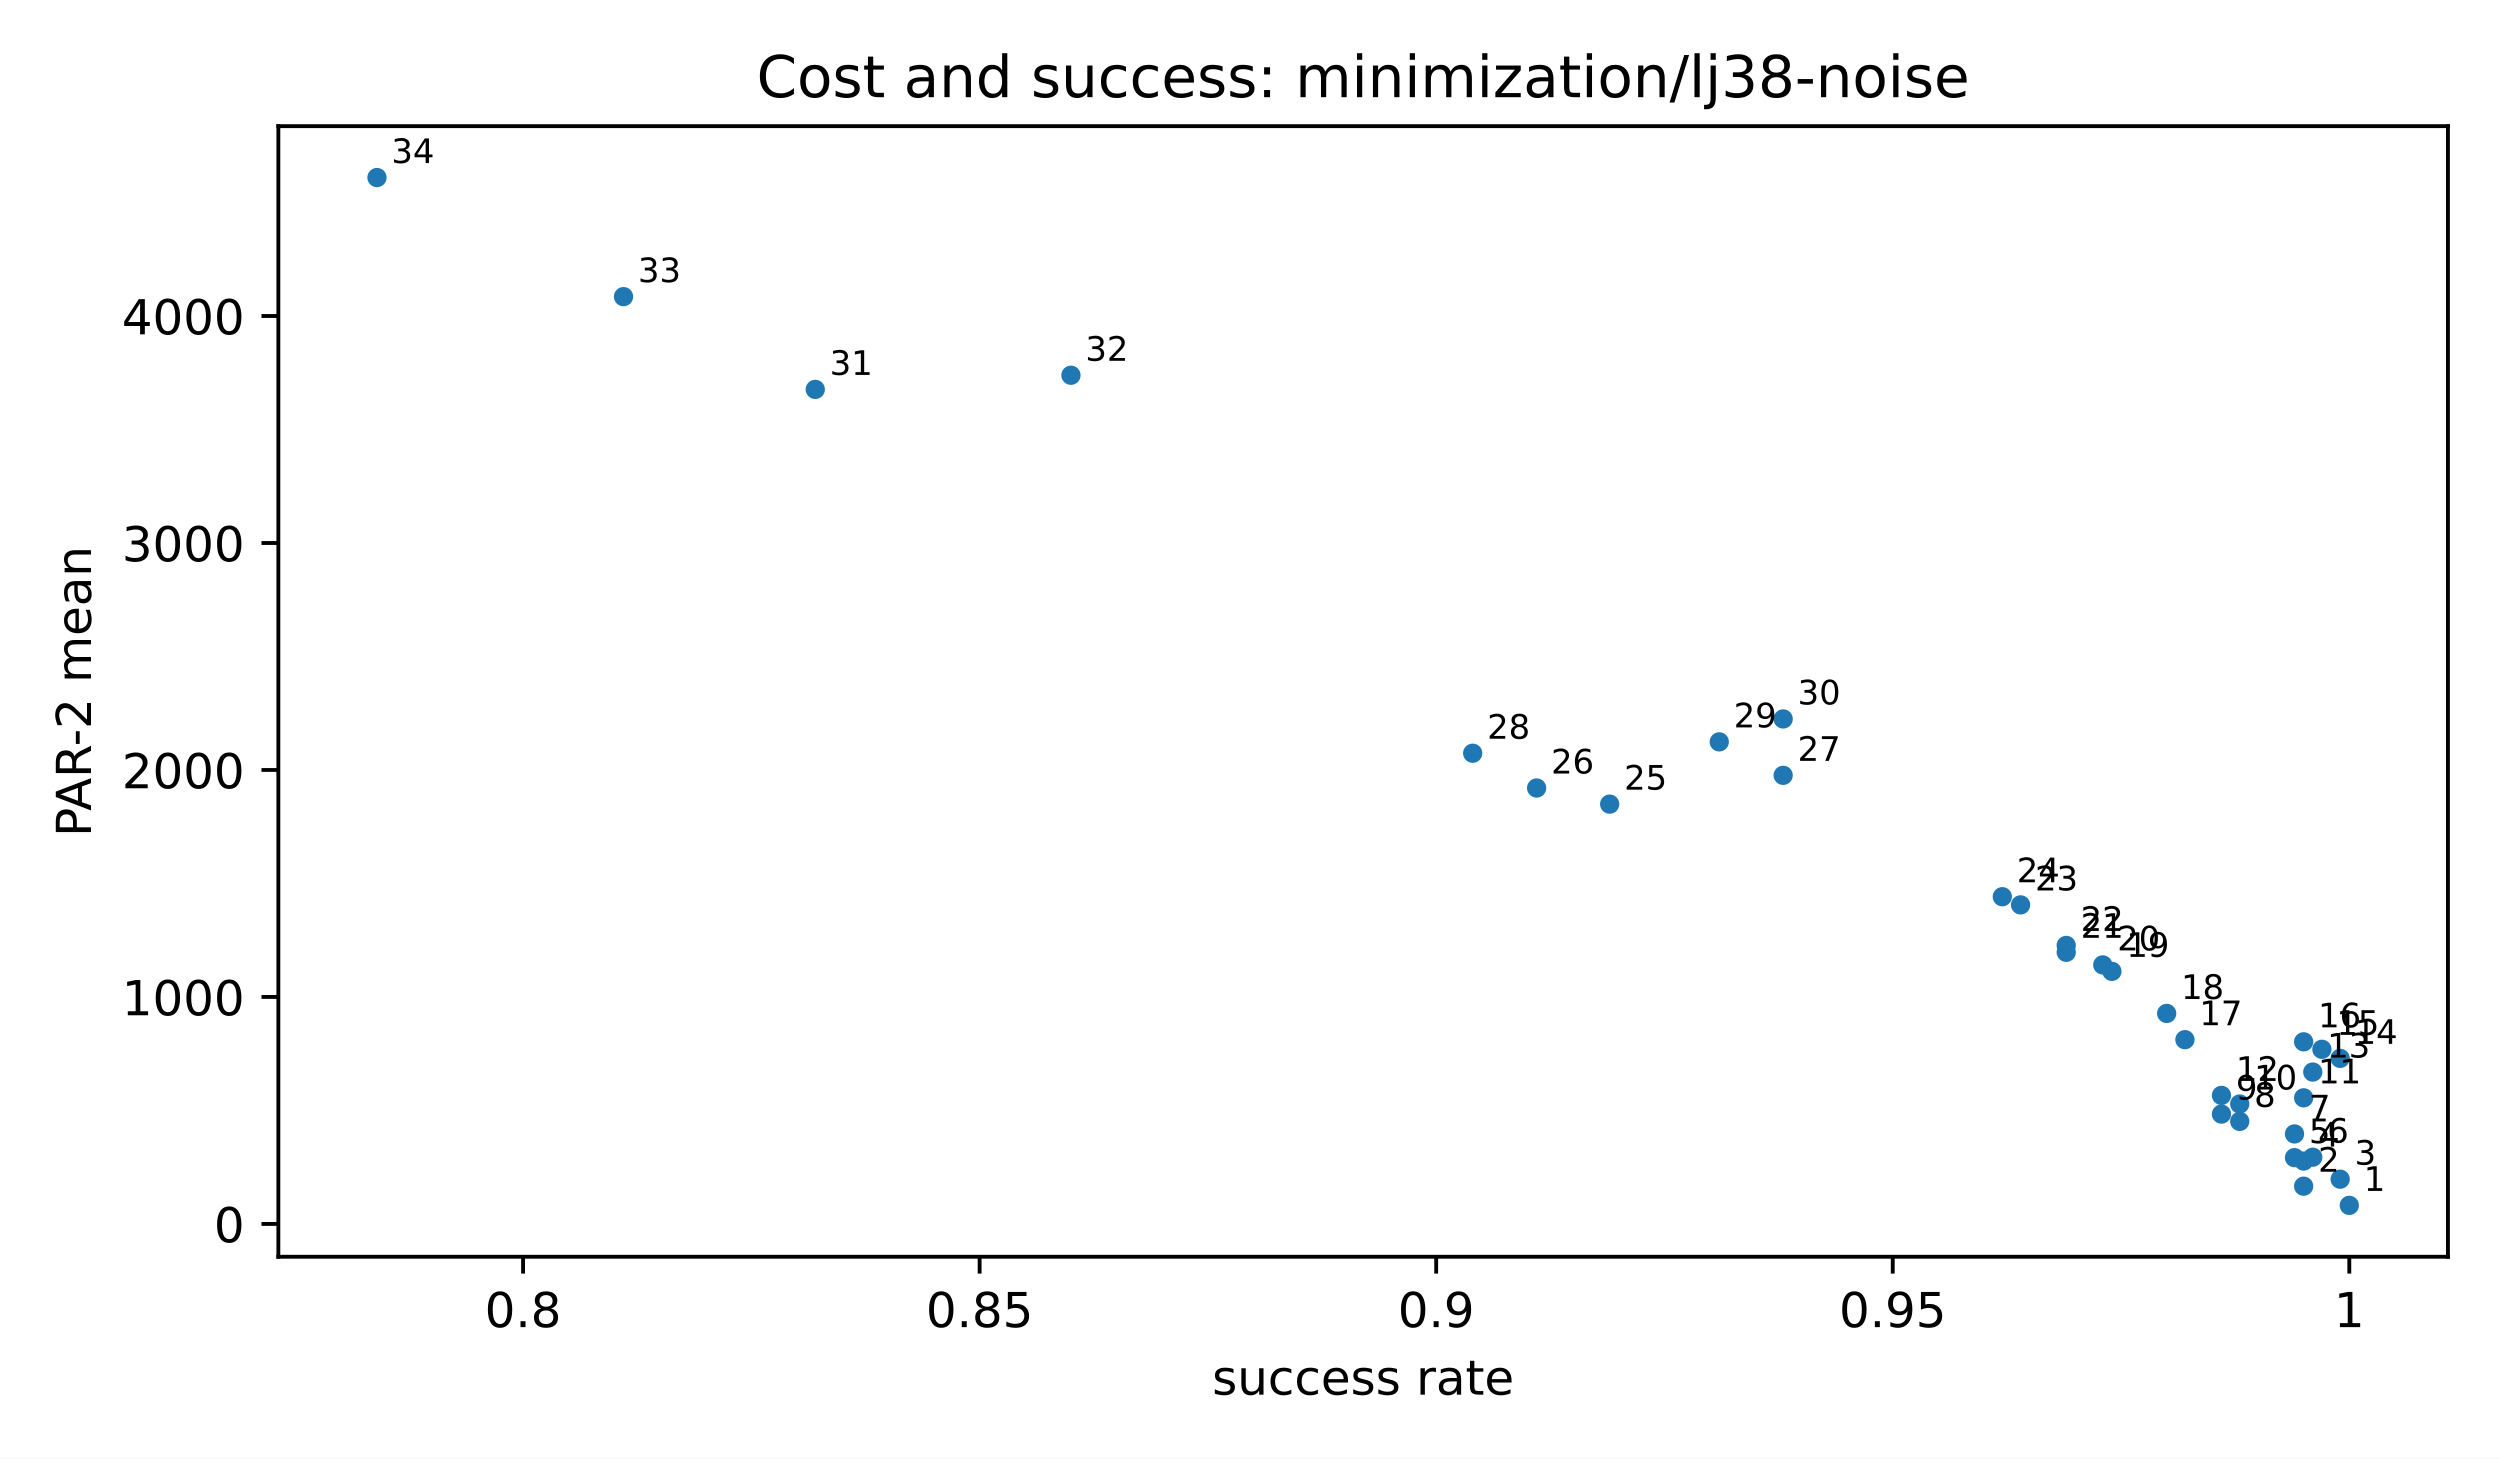
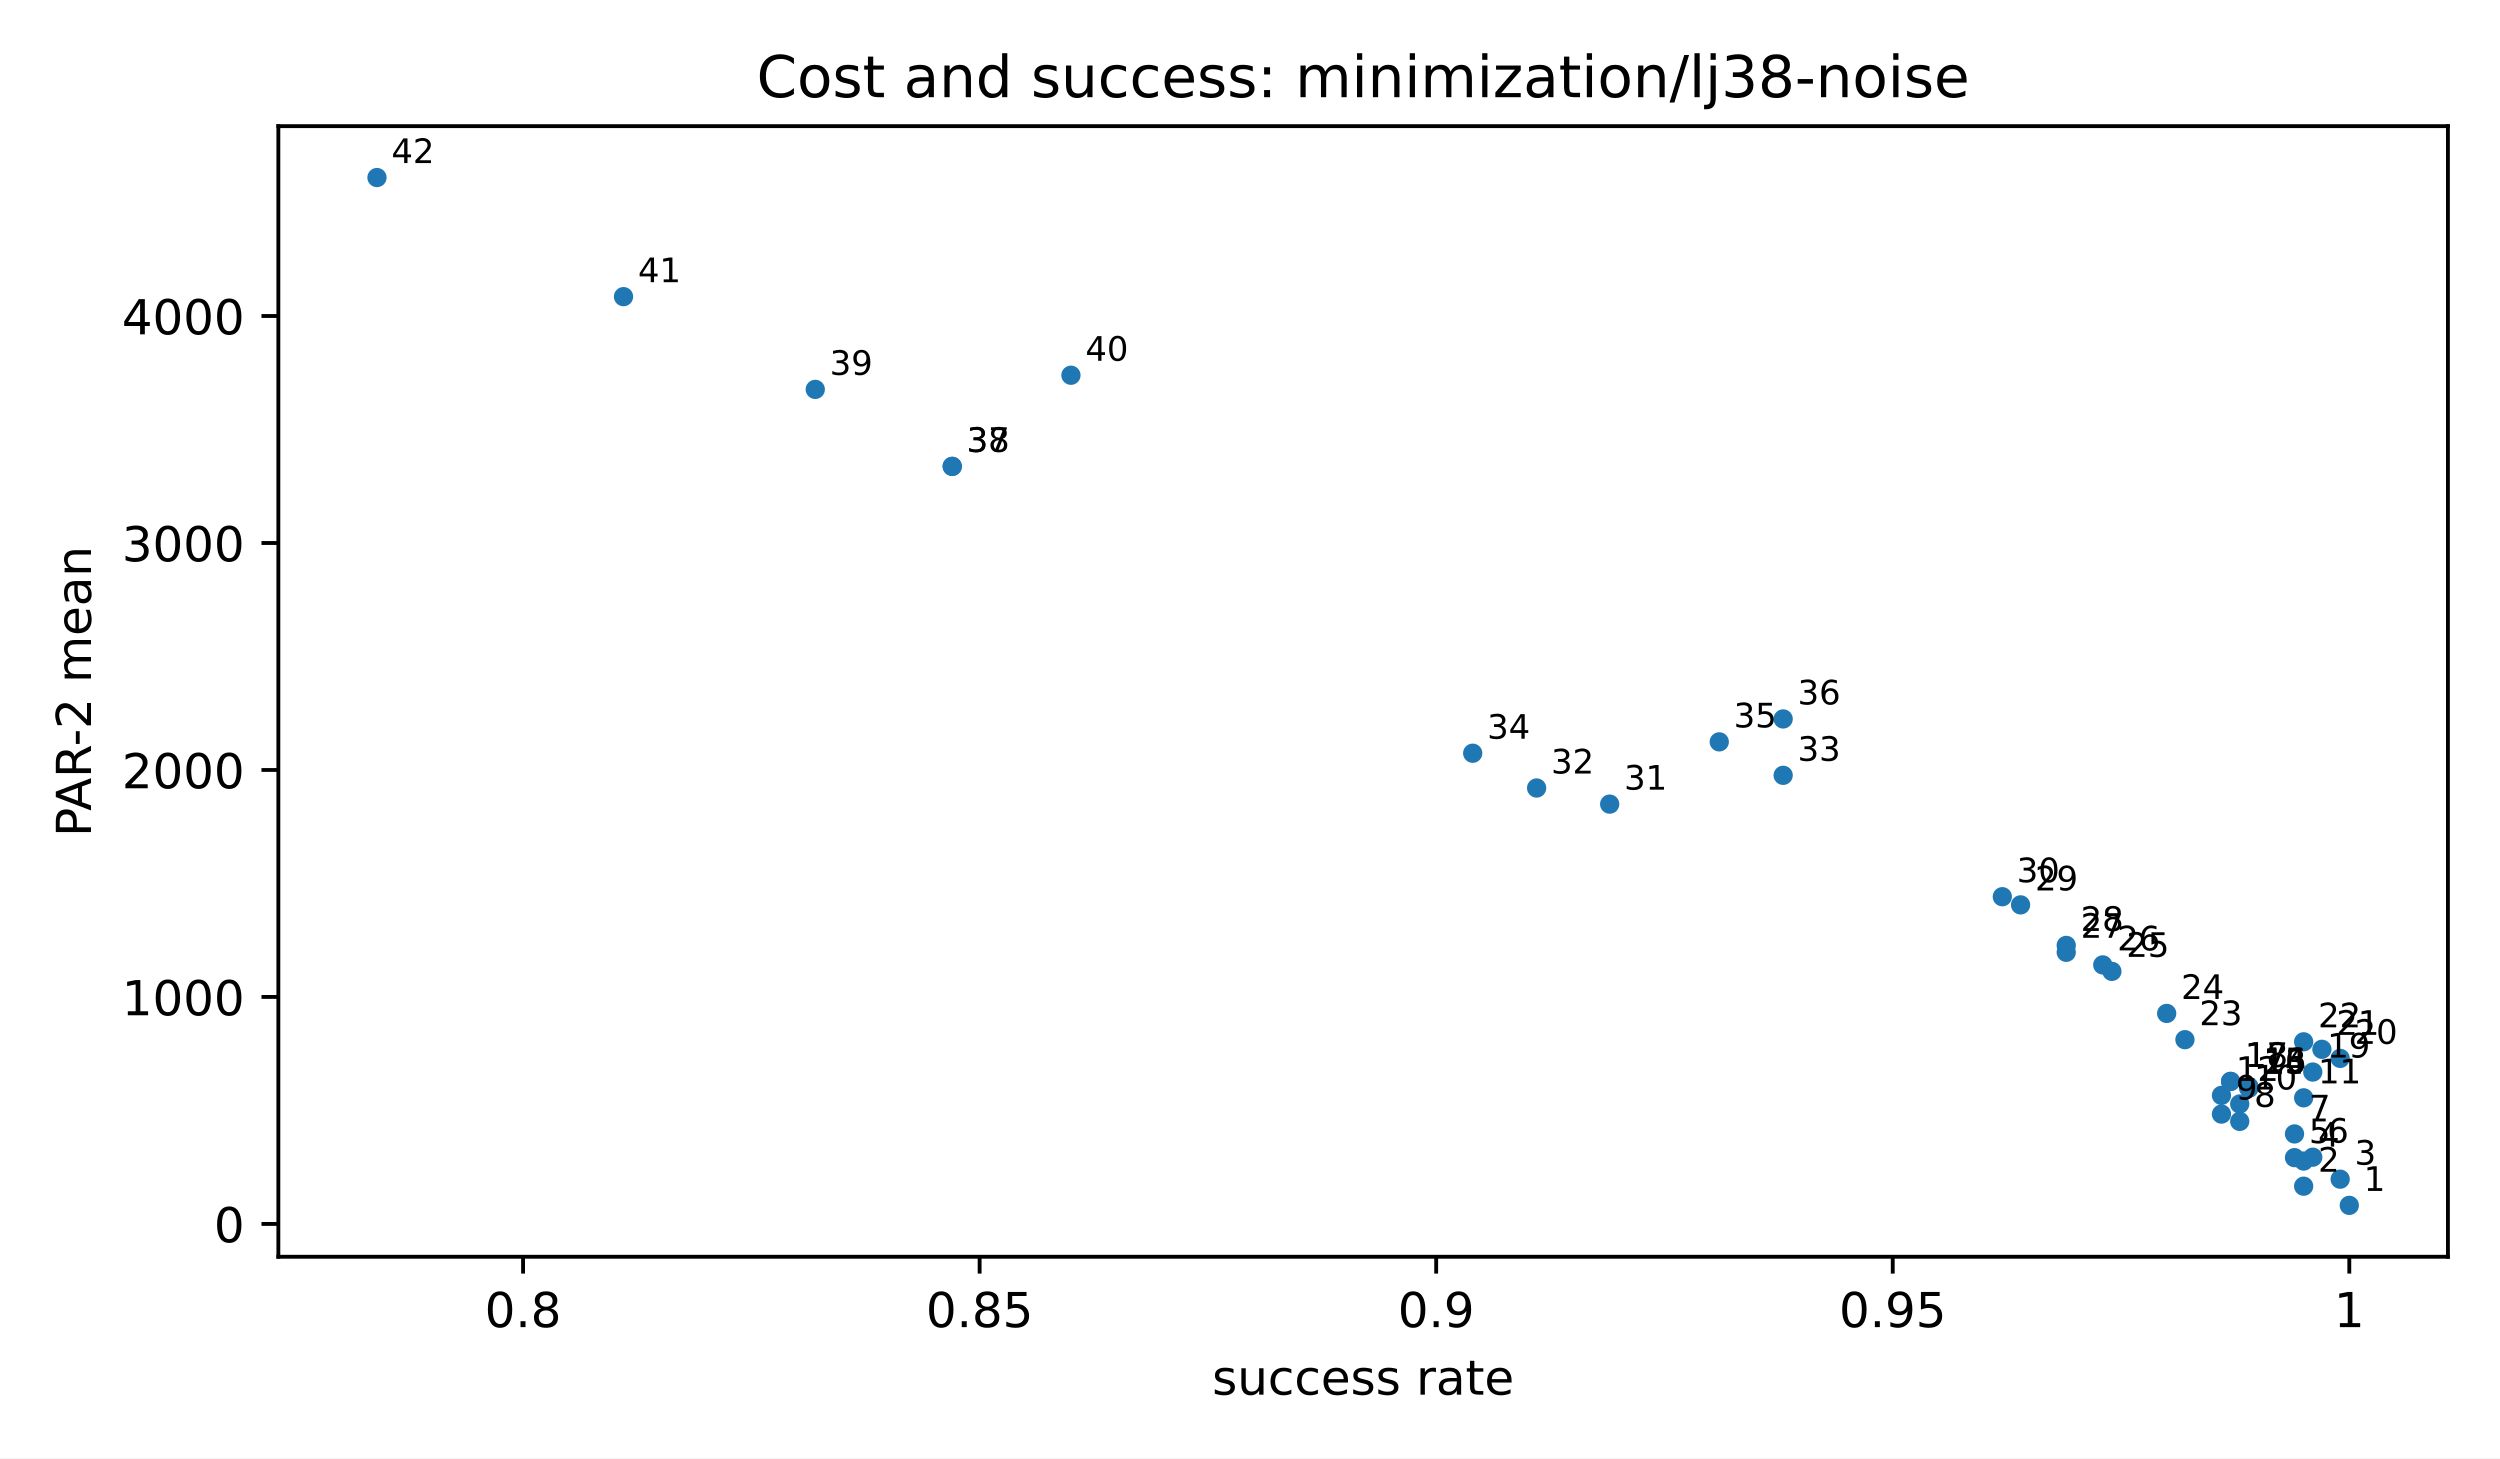
<svg xmlns="http://www.w3.org/2000/svg" xmlns:xlink="http://www.w3.org/1999/xlink" width="518.4pt" height="302.4pt" viewBox="0 0 518.4 302.4" version="1.1">
  <defs>
    <style type="text/css">*{stroke-linejoin: round; stroke-linecap: butt}</style>
  </defs>
  <g id="figure_1">
    <g id="patch_1">
      <path d="M 0 302.4  L 518.4 302.4  L 518.4 0  L 0 0  z " style="fill: #ffffff" />
    </g>
    <g id="axes_1">
      <g id="patch_2">
        <path d="M 57.72 260.6  L 507.6 260.6  L 507.6 26.16  L 57.72 26.16  z " style="fill: #ffffff" />
      </g>
      <g id="PathCollection_1">
        <defs>
          <path id="m2d8934182f" d="M 0 2  C 0.53 2 1.039 1.789 1.414 1.414  C 1.789 1.039 2 0.53 2 0  C 2 -0.53 1.789 -1.039 1.414 -1.414  C 1.039 -1.789 0.53 -2 0 -2  C -0.53 -2 -1.039 -1.789 -1.414 -1.414  C -1.789 -1.039 -2 -0.53 -2 0  C -2 0.53 -1.789 1.039 -1.414 1.414  C -1.039 1.789 -0.53 2 0 2  z " />
        </defs>
        <g clip-path="url(#pfbca4baf77)">
          <use xlink:href="#m2d8934182f" x="487.151" y="249.944" style="fill: #1f77b4" />
          <use xlink:href="#m2d8934182f" x="477.684" y="245.968" style="fill: #1f77b4" />
          <use xlink:href="#m2d8934182f" x="485.257" y="244.514" style="fill: #1f77b4" />
          <use xlink:href="#m2d8934182f" x="477.684" y="240.757" style="fill: #1f77b4" />
          <use xlink:href="#m2d8934182f" x="475.79" y="240.048" style="fill: #1f77b4" />
          <use xlink:href="#m2d8934182f" x="479.577" y="239.955" style="fill: #1f77b4" />
          <use xlink:href="#m2d8934182f" x="475.79" y="235.133" style="fill: #1f77b4" />
          <use xlink:href="#m2d8934182f" x="464.43" y="232.53" style="fill: #1f77b4" />
          <use xlink:href="#m2d8934182f" x="460.643" y="231.017" style="fill: #1f77b4" />
          <use xlink:href="#m2d8934182f" x="464.43" y="228.921" style="fill: #1f77b4" />
          <use xlink:href="#m2d8934182f" x="477.684" y="227.646" style="fill: #1f77b4" />
          <use xlink:href="#m2d8934182f" x="460.643" y="227.138" style="fill: #1f77b4" />
+           <use xlink:href="#m2d8934182f" x="466.323" y="225.648" style="fill: #1f77b4" />
+           <use xlink:href="#m2d8934182f" x="466.323" y="225.648" style="fill: #1f77b4" />
+           <use xlink:href="#m2d8934182f" x="466.323" y="225.345" style="fill: #1f77b4" />
+           <use xlink:href="#m2d8934182f" x="466.323" y="225.345" style="fill: #1f77b4" />
+           <use xlink:href="#m2d8934182f" x="462.536" y="224.24" style="fill: #1f77b4" />
+           <use xlink:href="#m2d8934182f" x="462.536" y="224.24" style="fill: #1f77b4" />
          <use xlink:href="#m2d8934182f" x="479.577" y="222.298" style="fill: #1f77b4" />
          <use xlink:href="#m2d8934182f" x="485.257" y="219.464" style="fill: #1f77b4" />
          <use xlink:href="#m2d8934182f" x="481.471" y="217.585" style="fill: #1f77b4" />
          <use xlink:href="#m2d8934182f" x="477.684" y="216.031" style="fill: #1f77b4" />
          <use xlink:href="#m2d8934182f" x="453.069" y="215.587" style="fill: #1f77b4" />
          <use xlink:href="#m2d8934182f" x="449.282" y="210.145" style="fill: #1f77b4" />
          <use xlink:href="#m2d8934182f" x="437.922" y="201.422" style="fill: #1f77b4" />
          <use xlink:href="#m2d8934182f" x="436.028" y="200.081" style="fill: #1f77b4" />
          <use xlink:href="#m2d8934182f" x="428.454" y="197.467" style="fill: #1f77b4" />
          <use xlink:href="#m2d8934182f" x="428.454" y="196.039" style="fill: #1f77b4" />
          <use xlink:href="#m2d8934182f" x="418.987" y="187.637" style="fill: #1f77b4" />
          <use xlink:href="#m2d8934182f" x="415.2" y="185.942" style="fill: #1f77b4" />
          <use xlink:href="#m2d8934182f" x="333.783" y="166.744" style="fill: #1f77b4" />
          <use xlink:href="#m2d8934182f" x="318.635" y="163.4" style="fill: #1f77b4" />
          <use xlink:href="#m2d8934182f" x="369.758" y="160.771" style="fill: #1f77b4" />
          <use xlink:href="#m2d8934182f" x="305.381" y="156.188" style="fill: #1f77b4" />
          <use xlink:href="#m2d8934182f" x="356.504" y="153.834" style="fill: #1f77b4" />
          <use xlink:href="#m2d8934182f" x="369.758" y="149.082" style="fill: #1f77b4" />
+           <use xlink:href="#m2d8934182f" x="197.455" y="96.708" style="fill: #1f77b4" />
+           <use xlink:href="#m2d8934182f" x="197.455" y="96.708" style="fill: #1f77b4" />
          <use xlink:href="#m2d8934182f" x="169.054" y="80.745" style="fill: #1f77b4" />
          <use xlink:href="#m2d8934182f" x="222.07" y="77.81" style="fill: #1f77b4" />
          <use xlink:href="#m2d8934182f" x="129.292" y="61.513" style="fill: #1f77b4" />
          <use xlink:href="#m2d8934182f" x="78.169" y="36.816" style="fill: #1f77b4" />
        </g>
      </g>
      <g id="matplotlib.axis_1">
        <g id="xtick_1">
          <g id="line2d_1">
            <defs>
              <path id="m8ea4d47d77" d="M 0 0  L 0 3.5  " style="stroke: #000000; stroke-width: 0.8" />
            </defs>
            <g>
              <use xlink:href="#m8ea4d47d77" x="108.464" y="260.6" style="stroke: #000000; stroke-width: 0.8" />
            </g>
          </g>
          <g id="text_1">
            <text style="font-size: 10px; font-family: 'DejaVu Sans', 'Bitstream Vera Sans', 'Computer Modern Sans Serif', 'Lucida Grande', 'Verdana', 'Geneva', 'Lucid', 'Arial', 'Helvetica', 'Avant Garde', sans-serif; text-anchor: middle" x="108.464" y="275.198" transform="rotate(-0 108.464 275.1977)">0.8</text>
          </g>
        </g>
        <g id="xtick_2">
          <g id="line2d_2">
            <g>
              <use xlink:href="#m8ea4d47d77" x="203.136" y="260.6" style="stroke: #000000; stroke-width: 0.8" />
            </g>
          </g>
          <g id="text_2">
            <text style="font-size: 10px; font-family: 'DejaVu Sans', 'Bitstream Vera Sans', 'Computer Modern Sans Serif', 'Lucida Grande', 'Verdana', 'Geneva', 'Lucid', 'Arial', 'Helvetica', 'Avant Garde', sans-serif; text-anchor: middle" x="203.136" y="275.198" transform="rotate(-0 203.1358 275.1977)">0.85</text>
          </g>
        </g>
        <g id="xtick_3">
          <g id="line2d_3">
            <g>
              <use xlink:href="#m8ea4d47d77" x="297.807" y="260.6" style="stroke: #000000; stroke-width: 0.8" />
            </g>
          </g>
          <g id="text_3">
            <text style="font-size: 10px; font-family: 'DejaVu Sans', 'Bitstream Vera Sans', 'Computer Modern Sans Serif', 'Lucida Grande', 'Verdana', 'Geneva', 'Lucid', 'Arial', 'Helvetica', 'Avant Garde', sans-serif; text-anchor: middle" x="297.807" y="275.198" transform="rotate(-0 297.8075 275.1977)">0.9</text>
          </g>
        </g>
        <g id="xtick_4">
          <g id="line2d_4">
            <g>
              <use xlink:href="#m8ea4d47d77" x="392.479" y="260.6" style="stroke: #000000; stroke-width: 0.8" />
            </g>
          </g>
          <g id="text_4">
            <text style="font-size: 10px; font-family: 'DejaVu Sans', 'Bitstream Vera Sans', 'Computer Modern Sans Serif', 'Lucida Grande', 'Verdana', 'Geneva', 'Lucid', 'Arial', 'Helvetica', 'Avant Garde', sans-serif; text-anchor: middle" x="392.479" y="275.198" transform="rotate(-0 392.4792 275.1977)">0.95</text>
          </g>
        </g>
        <g id="xtick_5">
          <g id="line2d_5">
            <g>
              <use xlink:href="#m8ea4d47d77" x="487.151" y="260.6" style="stroke: #000000; stroke-width: 0.8" />
            </g>
          </g>
          <g id="text_5">
            <text style="font-size: 10px; font-family: 'DejaVu Sans', 'Bitstream Vera Sans', 'Computer Modern Sans Serif', 'Lucida Grande', 'Verdana', 'Geneva', 'Lucid', 'Arial', 'Helvetica', 'Avant Garde', sans-serif; text-anchor: middle" x="487.151" y="275.198" transform="rotate(-0 487.1509 275.1977)">1</text>
          </g>
        </g>
        <g id="text_6">
          <text style="font-size: 10px; font-family: 'DejaVu Sans', 'Bitstream Vera Sans', 'Computer Modern Sans Serif', 'Lucida Grande', 'Verdana', 'Geneva', 'Lucid', 'Arial', 'Helvetica', 'Avant Garde', sans-serif; text-anchor: middle" x="282.66" y="289.198" transform="rotate(-0 282.66 289.1977)">success rate</text>
        </g>
      </g>
      <g id="matplotlib.axis_2">
        <g id="ytick_1">
          <g id="line2d_6">
            <defs>
              <path id="md659df78fa" d="M 0 0  L -3.5 0  " style="stroke: #000000; stroke-width: 0.8" />
            </defs>
            <g>
              <use xlink:href="#md659df78fa" x="57.72" y="253.798" style="stroke: #000000; stroke-width: 0.8" />
            </g>
          </g>
          <g id="text_7">
            <text style="font-size: 10px; font-family: 'DejaVu Sans', 'Bitstream Vera Sans', 'Computer Modern Sans Serif', 'Lucida Grande', 'Verdana', 'Geneva', 'Lucid', 'Arial', 'Helvetica', 'Avant Garde', sans-serif; text-anchor: end" x="50.72" y="257.596" transform="rotate(-0 50.72 257.5965)">0</text>
          </g>
        </g>
        <g id="ytick_2">
          <g id="line2d_7">
            <g>
              <use xlink:href="#md659df78fa" x="57.72" y="206.729" style="stroke: #000000; stroke-width: 0.8" />
            </g>
          </g>
          <g id="text_8">
            <text style="font-size: 10px; font-family: 'DejaVu Sans', 'Bitstream Vera Sans', 'Computer Modern Sans Serif', 'Lucida Grande', 'Verdana', 'Geneva', 'Lucid', 'Arial', 'Helvetica', 'Avant Garde', sans-serif; text-anchor: end" x="50.72" y="210.528" transform="rotate(-0 50.72 210.5279)">1000</text>
          </g>
        </g>
        <g id="ytick_3">
          <g id="line2d_8">
            <g>
              <use xlink:href="#md659df78fa" x="57.72" y="159.661" style="stroke: #000000; stroke-width: 0.8" />
            </g>
          </g>
          <g id="text_9">
            <text style="font-size: 10px; font-family: 'DejaVu Sans', 'Bitstream Vera Sans', 'Computer Modern Sans Serif', 'Lucida Grande', 'Verdana', 'Geneva', 'Lucid', 'Arial', 'Helvetica', 'Avant Garde', sans-serif; text-anchor: end" x="50.72" y="163.459" transform="rotate(-0 50.72 163.4593)">2000</text>
          </g>
        </g>
        <g id="ytick_4">
          <g id="line2d_9">
            <g>
              <use xlink:href="#md659df78fa" x="57.72" y="112.592" style="stroke: #000000; stroke-width: 0.8" />
            </g>
          </g>
          <g id="text_10">
            <text style="font-size: 10px; font-family: 'DejaVu Sans', 'Bitstream Vera Sans', 'Computer Modern Sans Serif', 'Lucida Grande', 'Verdana', 'Geneva', 'Lucid', 'Arial', 'Helvetica', 'Avant Garde', sans-serif; text-anchor: end" x="50.72" y="116.391" transform="rotate(-0 50.72 116.3908)">3000</text>
          </g>
        </g>
        <g id="ytick_5">
          <g id="line2d_10">
            <g>
              <use xlink:href="#md659df78fa" x="57.72" y="65.523" style="stroke: #000000; stroke-width: 0.8" />
            </g>
          </g>
          <g id="text_11">
            <text style="font-size: 10px; font-family: 'DejaVu Sans', 'Bitstream Vera Sans', 'Computer Modern Sans Serif', 'Lucida Grande', 'Verdana', 'Geneva', 'Lucid', 'Arial', 'Helvetica', 'Avant Garde', sans-serif; text-anchor: end" x="50.72" y="69.322" transform="rotate(-0 50.72 69.32218)">4000</text>
          </g>
        </g>
        <g id="text_12">
          <text style="font-size: 10px; font-family: 'DejaVu Sans', 'Bitstream Vera Sans', 'Computer Modern Sans Serif', 'Lucida Grande', 'Verdana', 'Geneva', 'Lucid', 'Arial', 'Helvetica', 'Avant Garde', sans-serif; text-anchor: middle" x="18.868" y="143.38" transform="rotate(-90 18.86766 143.38)">PAR-2 mean</text>
        </g>
      </g>
      <g id="patch_3">
        <path d="M 57.72 260.6  L 57.72 26.16  " style="fill: none; stroke: #000000; stroke-width: 0.8; stroke-linejoin: miter; stroke-linecap: square" />
      </g>
      <g id="patch_4">
        <path d="M 507.6 260.6  L 507.6 26.16  " style="fill: none; stroke: #000000; stroke-width: 0.8; stroke-linejoin: miter; stroke-linecap: square" />
      </g>
      <g id="patch_5">
        <path d="M 57.72 260.6  L 507.6 260.6  " style="fill: none; stroke: #000000; stroke-width: 0.8; stroke-linejoin: miter; stroke-linecap: square" />
      </g>
      <g id="patch_6">
        <path d="M 57.72 26.16  L 507.6 26.16  " style="fill: none; stroke: #000000; stroke-width: 0.8; stroke-linejoin: miter; stroke-linecap: square" />
      </g>
      <g id="text_13">
        <text style="font-size: 7px; font-family: 'DejaVu Sans', 'Bitstream Vera Sans', 'Computer Modern Sans Serif', 'Lucida Grande', 'Verdana', 'Geneva', 'Lucid', 'Arial', 'Helvetica', 'Avant Garde', sans-serif; text-anchor: start" x="490.151" y="246.944" transform="rotate(-0 490.1509 246.9436)">1</text>
      </g>
      <g id="text_14">
        <text style="font-size: 7px; font-family: 'DejaVu Sans', 'Bitstream Vera Sans', 'Computer Modern Sans Serif', 'Lucida Grande', 'Verdana', 'Geneva', 'Lucid', 'Arial', 'Helvetica', 'Avant Garde', sans-serif; text-anchor: start" x="480.684" y="242.968" transform="rotate(-0 480.6837 242.9684)">2</text>
      </g>
      <g id="text_15">
        <text style="font-size: 7px; font-family: 'DejaVu Sans', 'Bitstream Vera Sans', 'Computer Modern Sans Serif', 'Lucida Grande', 'Verdana', 'Geneva', 'Lucid', 'Arial', 'Helvetica', 'Avant Garde', sans-serif; text-anchor: start" x="488.257" y="241.514" transform="rotate(-0 488.2575 241.5144)">3</text>
      </g>
      <g id="text_16">
        <text style="font-size: 7px; font-family: 'DejaVu Sans', 'Bitstream Vera Sans', 'Computer Modern Sans Serif', 'Lucida Grande', 'Verdana', 'Geneva', 'Lucid', 'Arial', 'Helvetica', 'Avant Garde', sans-serif; text-anchor: start" x="480.684" y="237.757" transform="rotate(-0 480.6837 237.7574)">4</text>
      </g>
      <g id="text_17">
        <text style="font-size: 7px; font-family: 'DejaVu Sans', 'Bitstream Vera Sans', 'Computer Modern Sans Serif', 'Lucida Grande', 'Verdana', 'Geneva', 'Lucid', 'Arial', 'Helvetica', 'Avant Garde', sans-serif; text-anchor: start" x="478.79" y="237.048" transform="rotate(-0 478.7903 237.0476)">5</text>
      </g>
      <g id="text_18">
        <text style="font-size: 7px; font-family: 'DejaVu Sans', 'Bitstream Vera Sans', 'Computer Modern Sans Serif', 'Lucida Grande', 'Verdana', 'Geneva', 'Lucid', 'Arial', 'Helvetica', 'Avant Garde', sans-serif; text-anchor: start" x="482.577" y="236.955" transform="rotate(-0 482.5772 236.9546)">6</text>
      </g>
      <g id="text_19">
        <text style="font-size: 7px; font-family: 'DejaVu Sans', 'Bitstream Vera Sans', 'Computer Modern Sans Serif', 'Lucida Grande', 'Verdana', 'Geneva', 'Lucid', 'Arial', 'Helvetica', 'Avant Garde', sans-serif; text-anchor: start" x="478.79" y="232.133" transform="rotate(-0 478.7903 232.1326)">7</text>
      </g>
      <g id="text_20">
        <text style="font-size: 7px; font-family: 'DejaVu Sans', 'Bitstream Vera Sans', 'Computer Modern Sans Serif', 'Lucida Grande', 'Verdana', 'Geneva', 'Lucid', 'Arial', 'Helvetica', 'Avant Garde', sans-serif; text-anchor: start" x="467.43" y="229.53" transform="rotate(-0 467.4297 229.5299)">8</text>
      </g>
      <g id="text_21">
        <text style="font-size: 7px; font-family: 'DejaVu Sans', 'Bitstream Vera Sans', 'Computer Modern Sans Serif', 'Lucida Grande', 'Verdana', 'Geneva', 'Lucid', 'Arial', 'Helvetica', 'Avant Garde', sans-serif; text-anchor: start" x="463.643" y="228.017" transform="rotate(-0 463.6428 228.0174)">9</text>
      </g>
      <g id="text_22">
        <text style="font-size: 7px; font-family: 'DejaVu Sans', 'Bitstream Vera Sans', 'Computer Modern Sans Serif', 'Lucida Grande', 'Verdana', 'Geneva', 'Lucid', 'Arial', 'Helvetica', 'Avant Garde', sans-serif; text-anchor: start" x="467.43" y="225.921" transform="rotate(-0 467.4297 225.9207)">10</text>
      </g>
      <g id="text_23">
        <text style="font-size: 7px; font-family: 'DejaVu Sans', 'Bitstream Vera Sans', 'Computer Modern Sans Serif', 'Lucida Grande', 'Verdana', 'Geneva', 'Lucid', 'Arial', 'Helvetica', 'Avant Garde', sans-serif; text-anchor: start" x="480.684" y="224.646" transform="rotate(-0 480.6837 224.6457)">11</text>
      </g>
      <g id="text_24">
        <text style="font-size: 7px; font-family: 'DejaVu Sans', 'Bitstream Vera Sans', 'Computer Modern Sans Serif', 'Lucida Grande', 'Verdana', 'Geneva', 'Lucid', 'Arial', 'Helvetica', 'Avant Garde', sans-serif; text-anchor: start" x="463.643" y="224.138" transform="rotate(-0 463.6428 224.1382)">12</text>
      </g>
      <g id="text_25">
-         <text style="font-size: 7px; font-family: 'DejaVu Sans', 'Bitstream Vera Sans', 'Computer Modern Sans Serif', 'Lucida Grande', 'Verdana', 'Geneva', 'Lucid', 'Arial', 'Helvetica', 'Avant Garde', sans-serif; text-anchor: start" x="482.577" y="219.298" transform="rotate(-0 482.5772 219.2976)">13</text>
+         <text style="font-size: 7px; font-family: 'DejaVu Sans', 'Bitstream Vera Sans', 'Computer Modern Sans Serif', 'Lucida Grande', 'Verdana', 'Geneva', 'Lucid', 'Arial', 'Helvetica', 'Avant Garde', sans-serif; text-anchor: start" x="469.323" y="222.648" transform="rotate(-0 469.3231 222.6483)">13</text>
      </g>
      <g id="text_26">
-         <text style="font-size: 7px; font-family: 'DejaVu Sans', 'Bitstream Vera Sans', 'Computer Modern Sans Serif', 'Lucida Grande', 'Verdana', 'Geneva', 'Lucid', 'Arial', 'Helvetica', 'Avant Garde', sans-serif; text-anchor: start" x="488.257" y="216.464" transform="rotate(-0 488.2575 216.4643)">14</text>
+         <text style="font-size: 7px; font-family: 'DejaVu Sans', 'Bitstream Vera Sans', 'Computer Modern Sans Serif', 'Lucida Grande', 'Verdana', 'Geneva', 'Lucid', 'Arial', 'Helvetica', 'Avant Garde', sans-serif; text-anchor: start" x="469.323" y="222.648" transform="rotate(-0 469.3231 222.6483)">14</text>
      </g>
      <g id="text_27">
-         <text style="font-size: 7px; font-family: 'DejaVu Sans', 'Bitstream Vera Sans', 'Computer Modern Sans Serif', 'Lucida Grande', 'Verdana', 'Geneva', 'Lucid', 'Arial', 'Helvetica', 'Avant Garde', sans-serif; text-anchor: start" x="484.471" y="214.585" transform="rotate(-0 484.4706 214.585)">15</text>
+         <text style="font-size: 7px; font-family: 'DejaVu Sans', 'Bitstream Vera Sans', 'Computer Modern Sans Serif', 'Lucida Grande', 'Verdana', 'Geneva', 'Lucid', 'Arial', 'Helvetica', 'Avant Garde', sans-serif; text-anchor: start" x="469.323" y="222.345" transform="rotate(-0 469.3231 222.3445)">15</text>
      </g>
      <g id="text_28">
-         <text style="font-size: 7px; font-family: 'DejaVu Sans', 'Bitstream Vera Sans', 'Computer Modern Sans Serif', 'Lucida Grande', 'Verdana', 'Geneva', 'Lucid', 'Arial', 'Helvetica', 'Avant Garde', sans-serif; text-anchor: start" x="480.684" y="213.031" transform="rotate(-0 480.6837 213.0306)">16</text>
+         <text style="font-size: 7px; font-family: 'DejaVu Sans', 'Bitstream Vera Sans', 'Computer Modern Sans Serif', 'Lucida Grande', 'Verdana', 'Geneva', 'Lucid', 'Arial', 'Helvetica', 'Avant Garde', sans-serif; text-anchor: start" x="469.323" y="222.345" transform="rotate(-0 469.3231 222.3445)">16</text>
      </g>
      <g id="text_29">
-         <text style="font-size: 7px; font-family: 'DejaVu Sans', 'Bitstream Vera Sans', 'Computer Modern Sans Serif', 'Lucida Grande', 'Verdana', 'Geneva', 'Lucid', 'Arial', 'Helvetica', 'Avant Garde', sans-serif; text-anchor: start" x="456.069" y="212.587" transform="rotate(-0 456.0691 212.5873)">17</text>
+         <text style="font-size: 7px; font-family: 'DejaVu Sans', 'Bitstream Vera Sans', 'Computer Modern Sans Serif', 'Lucida Grande', 'Verdana', 'Geneva', 'Lucid', 'Arial', 'Helvetica', 'Avant Garde', sans-serif; text-anchor: start" x="465.536" y="221.24" transform="rotate(-0 465.5363 221.2398)">17</text>
      </g>
      <g id="text_30">
-         <text style="font-size: 7px; font-family: 'DejaVu Sans', 'Bitstream Vera Sans', 'Computer Modern Sans Serif', 'Lucida Grande', 'Verdana', 'Geneva', 'Lucid', 'Arial', 'Helvetica', 'Avant Garde', sans-serif; text-anchor: start" x="452.282" y="207.145" transform="rotate(-0 452.2822 207.1446)">18</text>
+         <text style="font-size: 7px; font-family: 'DejaVu Sans', 'Bitstream Vera Sans', 'Computer Modern Sans Serif', 'Lucida Grande', 'Verdana', 'Geneva', 'Lucid', 'Arial', 'Helvetica', 'Avant Garde', sans-serif; text-anchor: start" x="465.536" y="221.24" transform="rotate(-0 465.5363 221.2398)">18</text>
      </g>
      <g id="text_31">
-         <text style="font-size: 7px; font-family: 'DejaVu Sans', 'Bitstream Vera Sans', 'Computer Modern Sans Serif', 'Lucida Grande', 'Verdana', 'Geneva', 'Lucid', 'Arial', 'Helvetica', 'Avant Garde', sans-serif; text-anchor: start" x="440.922" y="198.422" transform="rotate(-0 440.9216 198.4221)">19</text>
+         <text style="font-size: 7px; font-family: 'DejaVu Sans', 'Bitstream Vera Sans', 'Computer Modern Sans Serif', 'Lucida Grande', 'Verdana', 'Geneva', 'Lucid', 'Arial', 'Helvetica', 'Avant Garde', sans-serif; text-anchor: start" x="482.577" y="219.298" transform="rotate(-0 482.5772 219.2976)">19</text>
      </g>
      <g id="text_32">
-         <text style="font-size: 7px; font-family: 'DejaVu Sans', 'Bitstream Vera Sans', 'Computer Modern Sans Serif', 'Lucida Grande', 'Verdana', 'Geneva', 'Lucid', 'Arial', 'Helvetica', 'Avant Garde', sans-serif; text-anchor: start" x="439.028" y="197.081" transform="rotate(-0 439.0282 197.0813)">20</text>
+         <text style="font-size: 7px; font-family: 'DejaVu Sans', 'Bitstream Vera Sans', 'Computer Modern Sans Serif', 'Lucida Grande', 'Verdana', 'Geneva', 'Lucid', 'Arial', 'Helvetica', 'Avant Garde', sans-serif; text-anchor: start" x="488.257" y="216.464" transform="rotate(-0 488.2575 216.4643)">20</text>
      </g>
      <g id="text_33">
-         <text style="font-size: 7px; font-family: 'DejaVu Sans', 'Bitstream Vera Sans', 'Computer Modern Sans Serif', 'Lucida Grande', 'Verdana', 'Geneva', 'Lucid', 'Arial', 'Helvetica', 'Avant Garde', sans-serif; text-anchor: start" x="431.454" y="194.467" transform="rotate(-0 431.4544 194.4668)">21</text>
+         <text style="font-size: 7px; font-family: 'DejaVu Sans', 'Bitstream Vera Sans', 'Computer Modern Sans Serif', 'Lucida Grande', 'Verdana', 'Geneva', 'Lucid', 'Arial', 'Helvetica', 'Avant Garde', sans-serif; text-anchor: start" x="484.471" y="214.585" transform="rotate(-0 484.4706 214.585)">21</text>
      </g>
      <g id="text_34">
-         <text style="font-size: 7px; font-family: 'DejaVu Sans', 'Bitstream Vera Sans', 'Computer Modern Sans Serif', 'Lucida Grande', 'Verdana', 'Geneva', 'Lucid', 'Arial', 'Helvetica', 'Avant Garde', sans-serif; text-anchor: start" x="431.454" y="193.039" transform="rotate(-0 431.4544 193.0392)">22</text>
+         <text style="font-size: 7px; font-family: 'DejaVu Sans', 'Bitstream Vera Sans', 'Computer Modern Sans Serif', 'Lucida Grande', 'Verdana', 'Geneva', 'Lucid', 'Arial', 'Helvetica', 'Avant Garde', sans-serif; text-anchor: start" x="480.684" y="213.031" transform="rotate(-0 480.6837 213.0306)">22</text>
      </g>
      <g id="text_35">
-         <text style="font-size: 7px; font-family: 'DejaVu Sans', 'Bitstream Vera Sans', 'Computer Modern Sans Serif', 'Lucida Grande', 'Verdana', 'Geneva', 'Lucid', 'Arial', 'Helvetica', 'Avant Garde', sans-serif; text-anchor: start" x="421.987" y="184.637" transform="rotate(-0 421.9873 184.6371)">23</text>
+         <text style="font-size: 7px; font-family: 'DejaVu Sans', 'Bitstream Vera Sans', 'Computer Modern Sans Serif', 'Lucida Grande', 'Verdana', 'Geneva', 'Lucid', 'Arial', 'Helvetica', 'Avant Garde', sans-serif; text-anchor: start" x="456.069" y="212.587" transform="rotate(-0 456.0691 212.5873)">23</text>
      </g>
      <g id="text_36">
-         <text style="font-size: 7px; font-family: 'DejaVu Sans', 'Bitstream Vera Sans', 'Computer Modern Sans Serif', 'Lucida Grande', 'Verdana', 'Geneva', 'Lucid', 'Arial', 'Helvetica', 'Avant Garde', sans-serif; text-anchor: start" x="418.2" y="182.942" transform="rotate(-0 418.2004 182.9417)">24</text>
+         <text style="font-size: 7px; font-family: 'DejaVu Sans', 'Bitstream Vera Sans', 'Computer Modern Sans Serif', 'Lucida Grande', 'Verdana', 'Geneva', 'Lucid', 'Arial', 'Helvetica', 'Avant Garde', sans-serif; text-anchor: start" x="452.282" y="207.145" transform="rotate(-0 452.2822 207.1446)">24</text>
      </g>
      <g id="text_37">
-         <text style="font-size: 7px; font-family: 'DejaVu Sans', 'Bitstream Vera Sans', 'Computer Modern Sans Serif', 'Lucida Grande', 'Verdana', 'Geneva', 'Lucid', 'Arial', 'Helvetica', 'Avant Garde', sans-serif; text-anchor: start" x="336.783" y="163.744" transform="rotate(-0 336.7827 163.7444)">25</text>
+         <text style="font-size: 7px; font-family: 'DejaVu Sans', 'Bitstream Vera Sans', 'Computer Modern Sans Serif', 'Lucida Grande', 'Verdana', 'Geneva', 'Lucid', 'Arial', 'Helvetica', 'Avant Garde', sans-serif; text-anchor: start" x="440.922" y="198.422" transform="rotate(-0 440.9216 198.4221)">25</text>
      </g>
      <g id="text_38">
-         <text style="font-size: 7px; font-family: 'DejaVu Sans', 'Bitstream Vera Sans', 'Computer Modern Sans Serif', 'Lucida Grande', 'Verdana', 'Geneva', 'Lucid', 'Arial', 'Helvetica', 'Avant Garde', sans-serif; text-anchor: start" x="321.635" y="160.4" transform="rotate(-0 321.6353 160.4004)">26</text>
+         <text style="font-size: 7px; font-family: 'DejaVu Sans', 'Bitstream Vera Sans', 'Computer Modern Sans Serif', 'Lucida Grande', 'Verdana', 'Geneva', 'Lucid', 'Arial', 'Helvetica', 'Avant Garde', sans-serif; text-anchor: start" x="439.028" y="197.081" transform="rotate(-0 439.0282 197.0813)">26</text>
      </g>
      <g id="text_39">
-         <text style="font-size: 7px; font-family: 'DejaVu Sans', 'Bitstream Vera Sans', 'Computer Modern Sans Serif', 'Lucida Grande', 'Verdana', 'Geneva', 'Lucid', 'Arial', 'Helvetica', 'Avant Garde', sans-serif; text-anchor: start" x="372.758" y="157.771" transform="rotate(-0 372.758 157.7709)">27</text>
+         <text style="font-size: 7px; font-family: 'DejaVu Sans', 'Bitstream Vera Sans', 'Computer Modern Sans Serif', 'Lucida Grande', 'Verdana', 'Geneva', 'Lucid', 'Arial', 'Helvetica', 'Avant Garde', sans-serif; text-anchor: start" x="431.454" y="194.467" transform="rotate(-0 431.4544 194.4668)">27</text>
      </g>
      <g id="text_40">
-         <text style="font-size: 7px; font-family: 'DejaVu Sans', 'Bitstream Vera Sans', 'Computer Modern Sans Serif', 'Lucida Grande', 'Verdana', 'Geneva', 'Lucid', 'Arial', 'Helvetica', 'Avant Garde', sans-serif; text-anchor: start" x="308.381" y="153.188" transform="rotate(-0 308.3812 153.1883)">28</text>
+         <text style="font-size: 7px; font-family: 'DejaVu Sans', 'Bitstream Vera Sans', 'Computer Modern Sans Serif', 'Lucida Grande', 'Verdana', 'Geneva', 'Lucid', 'Arial', 'Helvetica', 'Avant Garde', sans-serif; text-anchor: start" x="431.454" y="193.039" transform="rotate(-0 431.4544 193.0392)">28</text>
      </g>
      <g id="text_41">
-         <text style="font-size: 7px; font-family: 'DejaVu Sans', 'Bitstream Vera Sans', 'Computer Modern Sans Serif', 'Lucida Grande', 'Verdana', 'Geneva', 'Lucid', 'Arial', 'Helvetica', 'Avant Garde', sans-serif; text-anchor: start" x="359.504" y="150.834" transform="rotate(-0 359.5039 150.8341)">29</text>
+         <text style="font-size: 7px; font-family: 'DejaVu Sans', 'Bitstream Vera Sans', 'Computer Modern Sans Serif', 'Lucida Grande', 'Verdana', 'Geneva', 'Lucid', 'Arial', 'Helvetica', 'Avant Garde', sans-serif; text-anchor: start" x="421.987" y="184.637" transform="rotate(-0 421.9873 184.6371)">29</text>
      </g>
      <g id="text_42">
-         <text style="font-size: 7px; font-family: 'DejaVu Sans', 'Bitstream Vera Sans', 'Computer Modern Sans Serif', 'Lucida Grande', 'Verdana', 'Geneva', 'Lucid', 'Arial', 'Helvetica', 'Avant Garde', sans-serif; text-anchor: start" x="372.758" y="146.082" transform="rotate(-0 372.758 146.0816)">30</text>
+         <text style="font-size: 7px; font-family: 'DejaVu Sans', 'Bitstream Vera Sans', 'Computer Modern Sans Serif', 'Lucida Grande', 'Verdana', 'Geneva', 'Lucid', 'Arial', 'Helvetica', 'Avant Garde', sans-serif; text-anchor: start" x="418.2" y="182.942" transform="rotate(-0 418.2004 182.9417)">30</text>
      </g>
      <g id="text_43">
-         <text style="font-size: 7px; font-family: 'DejaVu Sans', 'Bitstream Vera Sans', 'Computer Modern Sans Serif', 'Lucida Grande', 'Verdana', 'Geneva', 'Lucid', 'Arial', 'Helvetica', 'Avant Garde', sans-serif; text-anchor: start" x="172.054" y="77.745" transform="rotate(-0 172.0539 77.74542)">31</text>
+         <text style="font-size: 7px; font-family: 'DejaVu Sans', 'Bitstream Vera Sans', 'Computer Modern Sans Serif', 'Lucida Grande', 'Verdana', 'Geneva', 'Lucid', 'Arial', 'Helvetica', 'Avant Garde', sans-serif; text-anchor: start" x="336.783" y="163.744" transform="rotate(-0 336.7827 163.7444)">31</text>
      </g>
      <g id="text_44">
-         <text style="font-size: 7px; font-family: 'DejaVu Sans', 'Bitstream Vera Sans', 'Computer Modern Sans Serif', 'Lucida Grande', 'Verdana', 'Geneva', 'Lucid', 'Arial', 'Helvetica', 'Avant Garde', sans-serif; text-anchor: start" x="225.07" y="74.81" transform="rotate(-0 225.0701 74.81008)">32</text>
+         <text style="font-size: 7px; font-family: 'DejaVu Sans', 'Bitstream Vera Sans', 'Computer Modern Sans Serif', 'Lucida Grande', 'Verdana', 'Geneva', 'Lucid', 'Arial', 'Helvetica', 'Avant Garde', sans-serif; text-anchor: start" x="321.635" y="160.4" transform="rotate(-0 321.6353 160.4004)">32</text>
      </g>
      <g id="text_45">
-         <text style="font-size: 7px; font-family: 'DejaVu Sans', 'Bitstream Vera Sans', 'Computer Modern Sans Serif', 'Lucida Grande', 'Verdana', 'Geneva', 'Lucid', 'Arial', 'Helvetica', 'Avant Garde', sans-serif; text-anchor: start" x="132.292" y="58.513" transform="rotate(-0 132.2918 58.51344)">33</text>
+         <text style="font-size: 7px; font-family: 'DejaVu Sans', 'Bitstream Vera Sans', 'Computer Modern Sans Serif', 'Lucida Grande', 'Verdana', 'Geneva', 'Lucid', 'Arial', 'Helvetica', 'Avant Garde', sans-serif; text-anchor: start" x="372.758" y="157.771" transform="rotate(-0 372.758 157.7709)">33</text>
      </g>
      <g id="text_46">
-         <text style="font-size: 7px; font-family: 'DejaVu Sans', 'Bitstream Vera Sans', 'Computer Modern Sans Serif', 'Lucida Grande', 'Verdana', 'Geneva', 'Lucid', 'Arial', 'Helvetica', 'Avant Garde', sans-serif; text-anchor: start" x="81.169" y="33.816" transform="rotate(-0 81.16909 33.81636)">34</text>
+         <text style="font-size: 7px; font-family: 'DejaVu Sans', 'Bitstream Vera Sans', 'Computer Modern Sans Serif', 'Lucida Grande', 'Verdana', 'Geneva', 'Lucid', 'Arial', 'Helvetica', 'Avant Garde', sans-serif; text-anchor: start" x="308.381" y="153.188" transform="rotate(-0 308.3812 153.1883)">34</text>
      </g>
      <g id="text_47">
+         <text style="font-size: 7px; font-family: 'DejaVu Sans', 'Bitstream Vera Sans', 'Computer Modern Sans Serif', 'Lucida Grande', 'Verdana', 'Geneva', 'Lucid', 'Arial', 'Helvetica', 'Avant Garde', sans-serif; text-anchor: start" x="359.504" y="150.834" transform="rotate(-0 359.5039 150.8341)">35</text>
+       </g>
+       <g id="text_48">
+         <text style="font-size: 7px; font-family: 'DejaVu Sans', 'Bitstream Vera Sans', 'Computer Modern Sans Serif', 'Lucida Grande', 'Verdana', 'Geneva', 'Lucid', 'Arial', 'Helvetica', 'Avant Garde', sans-serif; text-anchor: start" x="372.758" y="146.082" transform="rotate(-0 372.758 146.0816)">36</text>
+       </g>
+       <g id="text_49">
+         <text style="font-size: 7px; font-family: 'DejaVu Sans', 'Bitstream Vera Sans', 'Computer Modern Sans Serif', 'Lucida Grande', 'Verdana', 'Geneva', 'Lucid', 'Arial', 'Helvetica', 'Avant Garde', sans-serif; text-anchor: start" x="200.455" y="93.708" transform="rotate(-0 200.4555 93.70783)">37</text>
+       </g>
+       <g id="text_50">
+         <text style="font-size: 7px; font-family: 'DejaVu Sans', 'Bitstream Vera Sans', 'Computer Modern Sans Serif', 'Lucida Grande', 'Verdana', 'Geneva', 'Lucid', 'Arial', 'Helvetica', 'Avant Garde', sans-serif; text-anchor: start" x="200.455" y="93.708" transform="rotate(-0 200.4555 93.70783)">38</text>
+       </g>
+       <g id="text_51">
+         <text style="font-size: 7px; font-family: 'DejaVu Sans', 'Bitstream Vera Sans', 'Computer Modern Sans Serif', 'Lucida Grande', 'Verdana', 'Geneva', 'Lucid', 'Arial', 'Helvetica', 'Avant Garde', sans-serif; text-anchor: start" x="172.054" y="77.745" transform="rotate(-0 172.0539 77.74542)">39</text>
+       </g>
+       <g id="text_52">
+         <text style="font-size: 7px; font-family: 'DejaVu Sans', 'Bitstream Vera Sans', 'Computer Modern Sans Serif', 'Lucida Grande', 'Verdana', 'Geneva', 'Lucid', 'Arial', 'Helvetica', 'Avant Garde', sans-serif; text-anchor: start" x="225.07" y="74.81" transform="rotate(-0 225.0701 74.81008)">40</text>
+       </g>
+       <g id="text_53">
+         <text style="font-size: 7px; font-family: 'DejaVu Sans', 'Bitstream Vera Sans', 'Computer Modern Sans Serif', 'Lucida Grande', 'Verdana', 'Geneva', 'Lucid', 'Arial', 'Helvetica', 'Avant Garde', sans-serif; text-anchor: start" x="132.292" y="58.513" transform="rotate(-0 132.2918 58.51344)">41</text>
+       </g>
+       <g id="text_54">
+         <text style="font-size: 7px; font-family: 'DejaVu Sans', 'Bitstream Vera Sans', 'Computer Modern Sans Serif', 'Lucida Grande', 'Verdana', 'Geneva', 'Lucid', 'Arial', 'Helvetica', 'Avant Garde', sans-serif; text-anchor: start" x="81.169" y="33.816" transform="rotate(-0 81.16909 33.81636)">42</text>
+       </g>
+       <g id="text_55">
        <text style="font-size: 12px; font-family: 'DejaVu Sans', 'Bitstream Vera Sans', 'Computer Modern Sans Serif', 'Lucida Grande', 'Verdana', 'Geneva', 'Lucid', 'Arial', 'Helvetica', 'Avant Garde', sans-serif; text-anchor: middle" x="282.66" y="20.16" transform="rotate(-0 282.66 20.16)">Cost and success: minimization/lj38-noise</text>
      </g>
    </g>
  </g>
  <defs>
    <clipPath id="pfbca4baf77">
      <rect x="57.72" y="26.16" width="449.88" height="234.44" />
    </clipPath>
  </defs>
</svg>
